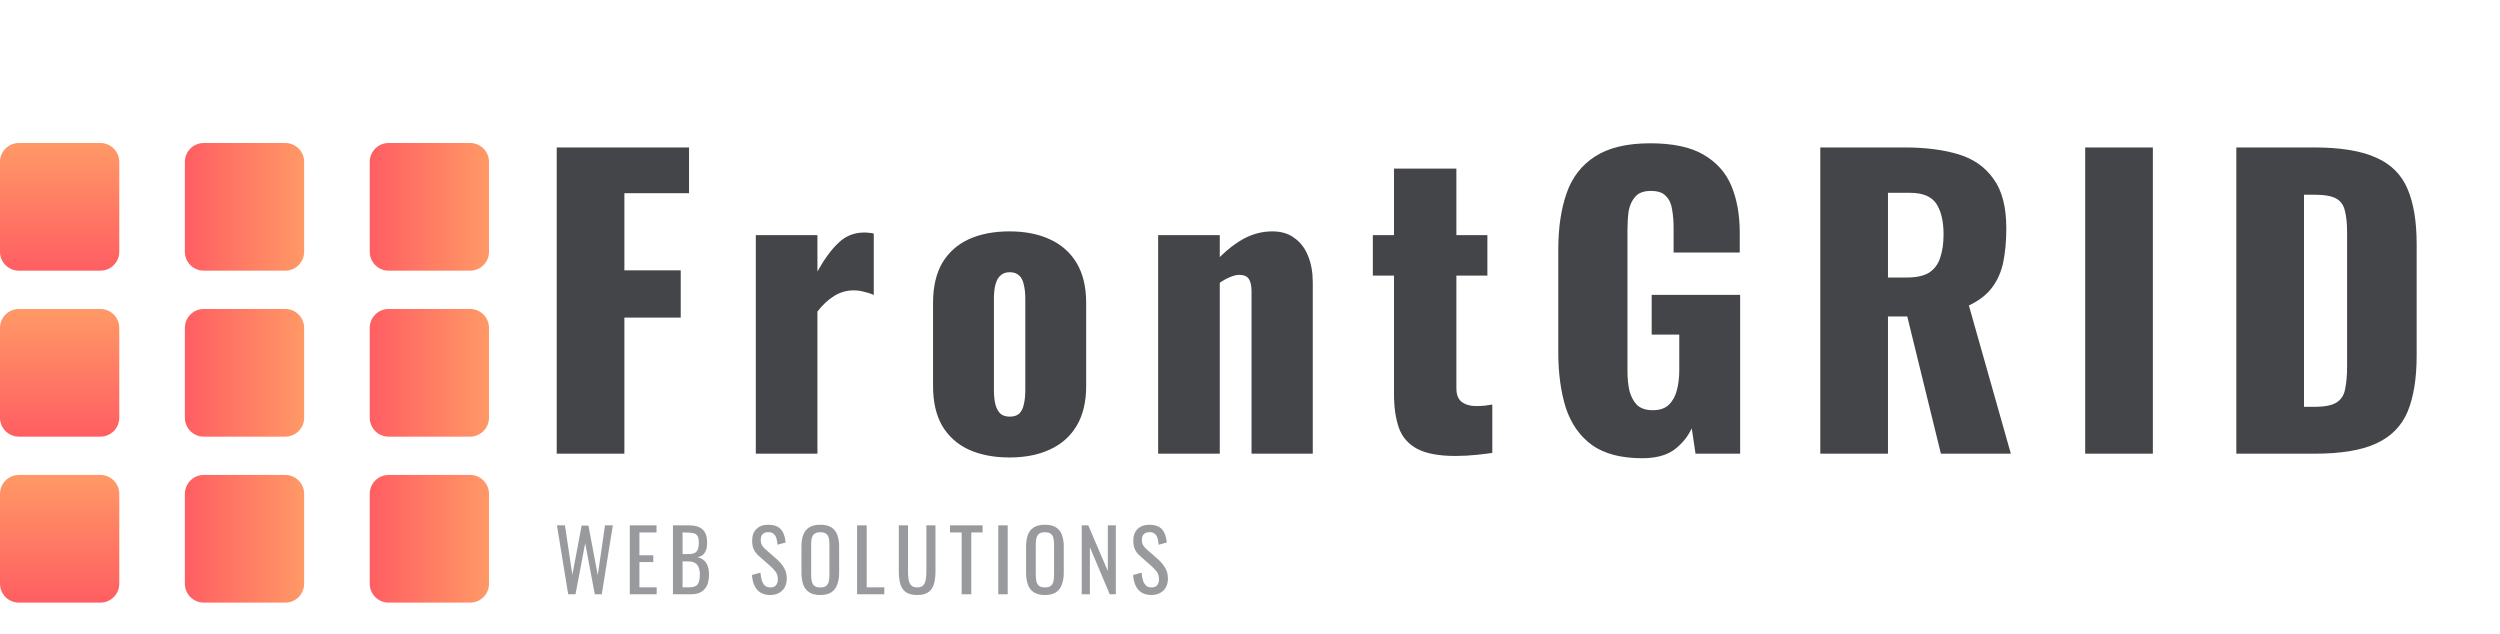
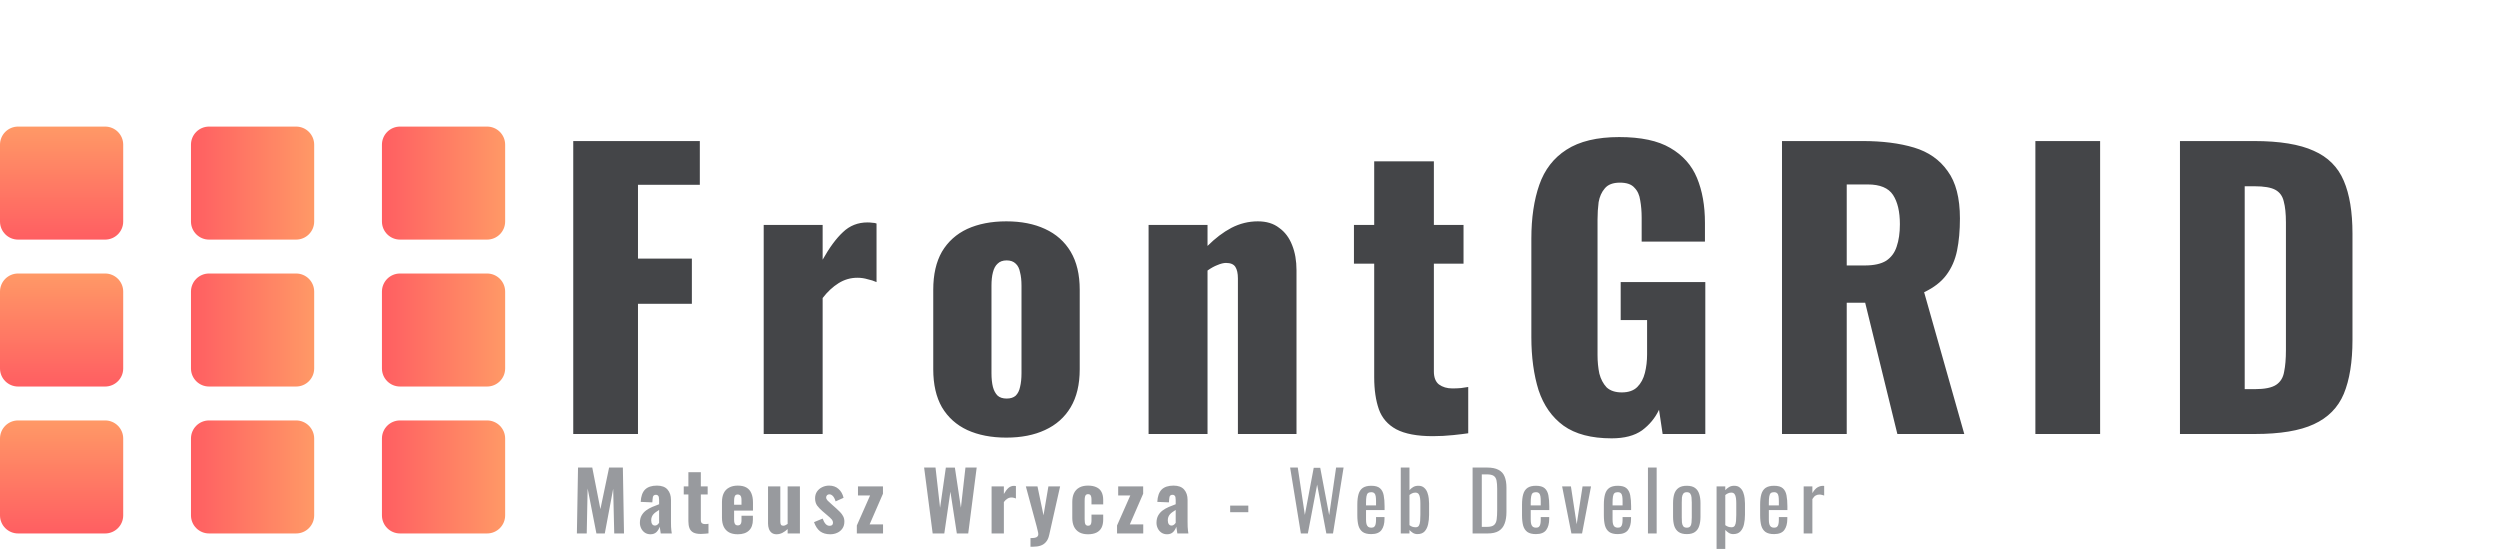
- <svg xmlns="http://www.w3.org/2000/svg" width="529" height="134" viewBox="0 0 529 134" fill="none">
-   <rect x="103.476" y="127.516" width="25.238" height="27.016" rx="4" transform="rotate(-180 103.476 127.516)" fill="url(#paint0_linear_64_2)" />
-   <rect x="25.238" y="100.5" width="27.016" height="25.238" rx="4" transform="rotate(90 25.2379 100.5)" fill="url(#paint1_linear_64_2)" />
-   <rect x="64.357" y="127.516" width="25.238" height="27.016" rx="4" transform="rotate(180 64.3568 127.516)" fill="url(#paint2_linear_64_2)" />
-   <rect x="103.476" y="57.274" width="25.238" height="27.016" rx="4" transform="rotate(-180 103.476 57.2742)" fill="url(#paint3_linear_64_2)" />
-   <rect x="25.238" y="30.258" width="27.016" height="25.238" rx="4" transform="rotate(90 25.2379 30.2581)" fill="url(#paint4_linear_64_2)" />
-   <rect x="64.357" y="57.274" width="25.238" height="27.016" rx="4" transform="rotate(180 64.3568 57.2742)" fill="url(#paint5_linear_64_2)" />
-   <rect x="103.476" y="92.395" width="25.238" height="27.016" rx="4" transform="rotate(-180 103.476 92.3952)" fill="url(#paint6_linear_64_2)" />
-   <rect x="25.238" y="65.379" width="27.016" height="25.238" rx="4" transform="rotate(90 25.2379 65.379)" fill="url(#paint7_linear_64_2)" />
-   <rect x="64.357" y="92.395" width="25.238" height="27.016" rx="4" transform="rotate(180 64.3568 92.3952)" fill="url(#paint8_linear_64_2)" />
-   <path d="M120.226 125.742L117.85 111.162H119.542L121.108 121.638L123.07 111.216H124.51L126.49 121.692L128.02 111.162H129.676L127.336 125.742H125.86L123.826 114.942L121.774 125.742H120.226ZM133.267 125.742V111.162H138.919V112.674H135.301V117.498H138.235V118.938H135.301V124.284H138.955V125.742H133.267ZM142.397 125.742V111.162H145.745C146.405 111.162 146.975 111.234 147.455 111.378C147.947 111.522 148.355 111.744 148.679 112.044C149.003 112.344 149.243 112.728 149.399 113.196C149.555 113.652 149.633 114.192 149.633 114.816C149.633 115.416 149.555 115.938 149.399 116.382C149.255 116.814 149.027 117.156 148.715 117.408C148.415 117.66 148.025 117.822 147.545 117.894C148.133 118.026 148.607 118.254 148.967 118.578C149.327 118.89 149.591 119.298 149.759 119.802C149.939 120.294 150.029 120.888 150.029 121.584C150.029 122.208 149.957 122.778 149.813 123.294C149.669 123.81 149.441 124.248 149.129 124.608C148.829 124.968 148.439 125.25 147.959 125.454C147.491 125.646 146.933 125.742 146.285 125.742H142.397ZM144.431 124.284H145.799C146.711 124.284 147.317 124.074 147.617 123.654C147.929 123.222 148.085 122.532 148.085 121.584C148.085 120.972 148.001 120.462 147.833 120.054C147.677 119.634 147.419 119.322 147.059 119.118C146.711 118.902 146.237 118.794 145.637 118.794H144.431V124.284ZM144.431 117.246H145.637C146.213 117.246 146.663 117.168 146.987 117.012C147.311 116.844 147.539 116.58 147.671 116.22C147.803 115.86 147.869 115.392 147.869 114.816C147.869 114.144 147.767 113.658 147.563 113.358C147.359 113.058 147.041 112.872 146.609 112.8C146.177 112.716 145.613 112.674 144.917 112.674H144.431V117.246ZM162.988 125.904C162.148 125.904 161.446 125.724 160.882 125.364C160.33 125.004 159.91 124.506 159.622 123.87C159.334 123.234 159.166 122.496 159.118 121.656L160.918 121.17C160.954 121.686 161.032 122.184 161.152 122.664C161.284 123.144 161.494 123.54 161.782 123.852C162.07 124.152 162.472 124.302 162.988 124.302C163.516 124.302 163.912 124.158 164.176 123.87C164.452 123.57 164.59 123.144 164.59 122.592C164.59 121.932 164.44 121.404 164.14 121.008C163.84 120.6 163.462 120.192 163.006 119.784L160.558 117.624C160.078 117.204 159.724 116.748 159.496 116.256C159.268 115.752 159.154 115.134 159.154 114.402C159.154 113.334 159.46 112.506 160.072 111.918C160.684 111.33 161.518 111.036 162.574 111.036C163.15 111.036 163.654 111.114 164.086 111.27C164.53 111.414 164.896 111.642 165.184 111.954C165.484 112.266 165.718 112.662 165.886 113.142C166.066 113.61 166.186 114.162 166.246 114.798L164.518 115.266C164.482 114.786 164.41 114.348 164.302 113.952C164.194 113.544 164.002 113.22 163.726 112.98C163.462 112.728 163.078 112.602 162.574 112.602C162.07 112.602 161.674 112.74 161.386 113.016C161.11 113.28 160.972 113.676 160.972 114.204C160.972 114.648 161.044 115.014 161.188 115.302C161.344 115.59 161.59 115.884 161.926 116.184L164.392 118.344C164.944 118.824 165.43 119.4 165.85 120.072C166.27 120.732 166.48 121.518 166.48 122.43C166.48 123.15 166.33 123.774 166.03 124.302C165.73 124.818 165.316 125.214 164.788 125.49C164.272 125.766 163.672 125.904 162.988 125.904ZM173.583 125.904C172.599 125.904 171.813 125.712 171.225 125.328C170.637 124.944 170.217 124.398 169.965 123.69C169.713 122.97 169.587 122.13 169.587 121.17V115.644C169.587 114.684 169.713 113.862 169.965 113.178C170.229 112.482 170.649 111.954 171.225 111.594C171.813 111.222 172.599 111.036 173.583 111.036C174.567 111.036 175.347 111.222 175.923 111.594C176.499 111.966 176.913 112.494 177.165 113.178C177.429 113.862 177.561 114.684 177.561 115.644V121.188C177.561 122.136 177.429 122.964 177.165 123.672C176.913 124.38 176.499 124.932 175.923 125.328C175.347 125.712 174.567 125.904 173.583 125.904ZM173.583 124.302C174.123 124.302 174.531 124.194 174.807 123.978C175.083 123.75 175.269 123.438 175.365 123.042C175.461 122.634 175.509 122.16 175.509 121.62V115.23C175.509 114.69 175.461 114.228 175.365 113.844C175.269 113.448 175.083 113.148 174.807 112.944C174.531 112.728 174.123 112.62 173.583 112.62C173.043 112.62 172.629 112.728 172.341 112.944C172.065 113.148 171.879 113.448 171.783 113.844C171.687 114.228 171.639 114.69 171.639 115.23V121.62C171.639 122.16 171.687 122.634 171.783 123.042C171.879 123.438 172.065 123.75 172.341 123.978C172.629 124.194 173.043 124.302 173.583 124.302ZM181.361 125.742V111.162H183.395V124.284H187.121V125.742H181.361ZM194.077 125.904C193.021 125.904 192.211 125.694 191.647 125.274C191.083 124.854 190.699 124.266 190.495 123.51C190.291 122.742 190.189 121.848 190.189 120.828V111.162H192.133V120.918C192.133 121.542 192.175 122.112 192.259 122.628C192.343 123.144 192.523 123.552 192.799 123.852C193.087 124.152 193.513 124.302 194.077 124.302C194.653 124.302 195.079 124.152 195.355 123.852C195.631 123.552 195.811 123.144 195.895 122.628C195.979 122.112 196.021 121.542 196.021 120.918V111.162H197.947V120.828C197.947 121.848 197.845 122.742 197.641 123.51C197.437 124.266 197.053 124.854 196.489 125.274C195.937 125.694 195.133 125.904 194.077 125.904ZM203.49 125.742V112.674H201.024V111.162H207.918V112.674H205.524V125.742H203.49ZM211.232 125.742V111.162H213.23V125.742H211.232ZM221.115 125.904C220.131 125.904 219.345 125.712 218.757 125.328C218.169 124.944 217.749 124.398 217.497 123.69C217.245 122.97 217.119 122.13 217.119 121.17V115.644C217.119 114.684 217.245 113.862 217.497 113.178C217.761 112.482 218.181 111.954 218.757 111.594C219.345 111.222 220.131 111.036 221.115 111.036C222.099 111.036 222.879 111.222 223.455 111.594C224.031 111.966 224.445 112.494 224.697 113.178C224.961 113.862 225.093 114.684 225.093 115.644V121.188C225.093 122.136 224.961 122.964 224.697 123.672C224.445 124.38 224.031 124.932 223.455 125.328C222.879 125.712 222.099 125.904 221.115 125.904ZM221.115 124.302C221.655 124.302 222.063 124.194 222.339 123.978C222.615 123.75 222.801 123.438 222.897 123.042C222.993 122.634 223.041 122.16 223.041 121.62V115.23C223.041 114.69 222.993 114.228 222.897 113.844C222.801 113.448 222.615 113.148 222.339 112.944C222.063 112.728 221.655 112.62 221.115 112.62C220.575 112.62 220.161 112.728 219.873 112.944C219.597 113.148 219.411 113.448 219.315 113.844C219.219 114.228 219.171 114.69 219.171 115.23V121.62C219.171 122.16 219.219 122.634 219.315 123.042C219.411 123.438 219.597 123.75 219.873 123.978C220.161 124.194 220.575 124.302 221.115 124.302ZM228.892 125.742V111.162H230.278L234.418 120.846V111.162H236.11V125.742H234.814L230.62 115.788V125.742H228.892ZM243.64 125.904C242.8 125.904 242.098 125.724 241.534 125.364C240.982 125.004 240.562 124.506 240.274 123.87C239.986 123.234 239.818 122.496 239.77 121.656L241.57 121.17C241.606 121.686 241.684 122.184 241.804 122.664C241.936 123.144 242.146 123.54 242.434 123.852C242.722 124.152 243.124 124.302 243.64 124.302C244.168 124.302 244.564 124.158 244.828 123.87C245.104 123.57 245.242 123.144 245.242 122.592C245.242 121.932 245.092 121.404 244.792 121.008C244.492 120.6 244.114 120.192 243.658 119.784L241.21 117.624C240.73 117.204 240.376 116.748 240.148 116.256C239.92 115.752 239.806 115.134 239.806 114.402C239.806 113.334 240.112 112.506 240.724 111.918C241.336 111.33 242.17 111.036 243.226 111.036C243.802 111.036 244.306 111.114 244.738 111.27C245.182 111.414 245.548 111.642 245.836 111.954C246.136 112.266 246.37 112.662 246.538 113.142C246.718 113.61 246.838 114.162 246.898 114.798L245.17 115.266C245.134 114.786 245.062 114.348 244.954 113.952C244.846 113.544 244.654 113.22 244.378 112.98C244.114 112.728 243.73 112.602 243.226 112.602C242.722 112.602 242.326 112.74 242.038 113.016C241.762 113.28 241.624 113.676 241.624 114.204C241.624 114.648 241.696 115.014 241.84 115.302C241.996 115.59 242.242 115.884 242.578 116.184L245.044 118.344C245.596 118.824 246.082 119.4 246.502 120.072C246.922 120.732 247.132 121.518 247.132 122.43C247.132 123.15 246.982 123.774 246.682 124.302C246.382 124.818 245.968 125.214 245.44 125.49C244.924 125.766 244.324 125.904 243.64 125.904Z" fill="#989A9E" />
-   <path d="M117.8 96V31.2H145.8V40.88H132.12V57.2H144.04V67.2H132.12V96H117.8ZM159.928 96V49.76H172.968V57.44C174.461 54.773 175.954 52.747 177.448 51.36C178.941 49.92 180.754 49.2 182.888 49.2C183.314 49.2 183.688 49.227 184.008 49.28C184.328 49.28 184.621 49.333 184.888 49.44V62.4C184.301 62.133 183.634 61.92 182.888 61.76C182.194 61.547 181.448 61.44 180.648 61.44C179.154 61.44 177.768 61.84 176.488 62.64C175.208 63.44 174.034 64.533 172.968 65.92V96H159.928ZM213.593 96.8C210.286 96.8 207.406 96.24 204.953 95.12C202.553 94 200.686 92.32 199.353 90.08C198.073 87.84 197.433 85.04 197.433 81.68V64.08C197.433 60.72 198.073 57.92 199.353 55.68C200.686 53.44 202.553 51.76 204.953 50.64C207.406 49.52 210.286 48.96 213.593 48.96C216.899 48.96 219.753 49.52 222.153 50.64C224.606 51.76 226.499 53.44 227.833 55.68C229.166 57.92 229.833 60.72 229.833 64.08V81.68C229.833 85.04 229.166 87.84 227.833 90.08C226.499 92.32 224.606 94 222.153 95.12C219.753 96.24 216.899 96.8 213.593 96.8ZM213.673 88.16C214.526 88.16 215.193 87.947 215.673 87.52C216.153 87.04 216.473 86.4 216.633 85.6C216.846 84.747 216.953 83.733 216.953 82.56V63.2C216.953 62.027 216.846 61.04 216.633 60.24C216.473 59.387 216.153 58.747 215.673 58.32C215.193 57.84 214.526 57.6 213.673 57.6C212.819 57.6 212.153 57.84 211.673 58.32C211.193 58.747 210.846 59.387 210.633 60.24C210.419 61.04 210.313 62.027 210.313 63.2V82.56C210.313 83.733 210.419 84.747 210.633 85.6C210.846 86.4 211.193 87.04 211.673 87.52C212.153 87.947 212.819 88.16 213.673 88.16ZM245.064 96V49.76H258.104V54.4C259.811 52.693 261.571 51.36 263.384 50.4C265.251 49.44 267.198 48.96 269.224 48.96C271.144 48.96 272.718 49.44 273.944 50.4C275.224 51.307 276.184 52.587 276.824 54.24C277.464 55.84 277.784 57.68 277.784 59.76V96H264.824V61.6C264.824 60.48 264.638 59.627 264.264 59.04C263.891 58.453 263.198 58.16 262.184 58.16C261.651 58.16 261.011 58.32 260.264 58.64C259.571 58.907 258.851 59.307 258.104 59.84V96H245.064ZM307.931 96.48C304.465 96.48 301.771 95.973 299.851 94.96C297.985 93.947 296.705 92.48 296.011 90.56C295.318 88.587 294.971 86.213 294.971 83.44V58.32H290.491V49.76H294.971V35.68H308.171V49.76H314.731V58.32H308.171V82.16C308.171 83.493 308.545 84.453 309.291 85.04C310.091 85.627 311.078 85.92 312.251 85.92C312.945 85.92 313.585 85.893 314.171 85.84C314.758 85.733 315.291 85.653 315.771 85.6V95.84C315.078 95.947 313.985 96.08 312.491 96.24C310.998 96.4 309.478 96.48 307.931 96.48ZM347.493 96.96C343.013 96.96 339.466 96.027 336.853 94.16C334.293 92.293 332.453 89.68 331.333 86.32C330.266 82.907 329.733 78.987 329.733 74.56V52.8C329.733 48.213 330.319 44.24 331.493 40.88C332.666 37.52 334.666 34.933 337.493 33.12C340.373 31.253 344.266 30.32 349.173 30.32C353.973 30.32 357.733 31.12 360.453 32.72C363.226 34.32 365.199 36.533 366.373 39.36C367.546 42.187 368.133 45.493 368.133 49.28V53.44H354.133V48.16C354.133 46.773 354.026 45.493 353.813 44.32C353.653 43.147 353.226 42.213 352.533 41.52C351.893 40.773 350.826 40.4 349.332 40.4C347.786 40.4 346.666 40.827 345.973 41.68C345.279 42.48 344.826 43.493 344.613 44.72C344.453 45.947 344.373 47.227 344.373 48.56V78.56C344.373 80 344.506 81.36 344.773 82.64C345.093 83.867 345.626 84.88 346.372 85.68C347.173 86.427 348.293 86.8 349.733 86.8C351.226 86.8 352.373 86.4 353.173 85.6C353.973 84.8 354.533 83.76 354.853 82.48C355.173 81.2 355.333 79.84 355.333 78.4V70.8H349.493V62.4H368.213V96H358.773L357.973 90.64C357.119 92.453 355.866 93.973 354.213 95.2C352.559 96.373 350.319 96.96 347.493 96.96ZM385.175 96V31.2H403.015C407.388 31.2 411.175 31.68 414.375 32.64C417.575 33.6 420.055 35.333 421.815 37.84C423.628 40.293 424.535 43.787 424.535 48.32C424.535 50.987 424.322 53.36 423.895 55.44C423.468 57.52 422.668 59.333 421.495 60.88C420.375 62.373 418.748 63.627 416.615 64.64L425.495 96H410.695L403.575 66.96H399.495V96H385.175ZM399.495 58.72H403.495C405.522 58.72 407.095 58.373 408.215 57.68C409.335 56.933 410.108 55.893 410.535 54.56C411.015 53.173 411.255 51.52 411.255 49.6C411.255 46.827 410.748 44.667 409.735 43.12C408.722 41.573 406.855 40.8 404.135 40.8H399.495V58.72ZM441.224 96V31.2H455.544V96H441.224ZM473.206 96V31.2H489.606C495.26 31.2 499.66 31.92 502.806 33.36C505.953 34.747 508.166 36.96 509.446 40C510.726 42.987 511.366 46.88 511.366 51.68V75.2C511.366 80.053 510.726 84.027 509.446 87.12C508.166 90.16 505.953 92.4 502.806 93.84C499.713 95.28 495.366 96 489.766 96H473.206ZM487.526 86.08H489.766C491.953 86.08 493.526 85.76 494.486 85.12C495.446 84.48 496.033 83.52 496.246 82.24C496.513 80.96 496.646 79.36 496.646 77.44V49.2C496.646 47.28 496.486 45.733 496.166 44.56C495.9 43.387 495.286 42.533 494.326 42C493.366 41.467 491.82 41.2 489.686 41.2H487.526V86.08Z" fill="#444548" />
+ <svg xmlns="http://www.w3.org/2000/svg" width="553" height="123" viewBox="0 0 553 123" fill="none">
+   <rect x="111.74" y="118" width="27.254" height="25" rx="4" transform="rotate(-180 111.74 118)" fill="url(#paint0_linear_111_52)" />
+   <rect x="27.254" y="93" width="25" height="27.254" rx="4" transform="rotate(90 27.2537 93)" fill="url(#paint1_linear_111_52)" />
+   <rect x="69.497" y="118" width="27.254" height="25" rx="4" transform="rotate(180 69.497 118)" fill="url(#paint2_linear_111_52)" />
+   <rect x="111.74" y="53" width="27.254" height="25" rx="4" transform="rotate(-180 111.74 53)" fill="url(#paint3_linear_111_52)" />
+   <rect x="27.254" y="28" width="25" height="27.254" rx="4" transform="rotate(90 27.2537 28)" fill="url(#paint4_linear_111_52)" />
+   <rect x="69.497" y="53" width="27.254" height="25" rx="4" transform="rotate(180 69.497 53)" fill="url(#paint5_linear_111_52)" />
+   <rect x="111.74" y="85.5" width="27.254" height="25" rx="4" transform="rotate(-180 111.74 85.5)" fill="url(#paint6_linear_111_52)" />
+   <rect x="27.254" y="60.5" width="25" height="27.254" rx="4" transform="rotate(90 27.2537 60.5)" fill="url(#paint7_linear_111_52)" />
+   <rect x="69.497" y="85.5" width="27.254" height="25" rx="4" transform="rotate(180 69.497 85.5)" fill="url(#paint8_linear_111_52)" />
+   <path d="M127.607 118L127.859 103.42H131.009L132.809 112.618L134.735 103.42H137.777L138.029 118H135.869L135.635 108.118L133.781 118H131.927L129.983 108.046L129.785 118H127.607ZM143.884 118.18C143.392 118.18 142.966 118.054 142.606 117.802C142.258 117.55 141.994 117.232 141.814 116.848C141.634 116.464 141.544 116.068 141.544 115.66C141.544 115.012 141.67 114.466 141.922 114.022C142.174 113.578 142.504 113.206 142.912 112.906C143.32 112.606 143.776 112.348 144.28 112.132C144.784 111.916 145.288 111.718 145.792 111.538V110.566C145.792 110.338 145.774 110.14 145.738 109.972C145.702 109.804 145.63 109.678 145.522 109.594C145.426 109.498 145.282 109.45 145.09 109.45C144.898 109.45 144.748 109.492 144.64 109.576C144.544 109.648 144.472 109.762 144.424 109.918C144.388 110.062 144.364 110.224 144.352 110.404L144.298 111.124L141.724 111.016C141.784 109.792 142.102 108.886 142.678 108.298C143.266 107.71 144.148 107.416 145.324 107.416C146.38 107.416 147.16 107.71 147.664 108.298C148.168 108.874 148.42 109.636 148.42 110.584V115.426C148.42 115.834 148.426 116.2 148.438 116.524C148.462 116.836 148.486 117.118 148.51 117.37C148.546 117.61 148.576 117.82 148.6 118H146.152C146.116 117.736 146.074 117.448 146.026 117.136C145.978 116.824 145.942 116.614 145.918 116.506C145.798 116.938 145.57 117.328 145.234 117.676C144.898 118.012 144.448 118.18 143.884 118.18ZM144.874 116.254C145.006 116.254 145.132 116.224 145.252 116.164C145.372 116.104 145.474 116.026 145.558 115.93C145.654 115.834 145.732 115.744 145.792 115.66V112.798C145.54 112.954 145.306 113.11 145.09 113.266C144.874 113.41 144.688 113.572 144.532 113.752C144.376 113.932 144.256 114.13 144.172 114.346C144.088 114.562 144.046 114.808 144.046 115.084C144.046 115.444 144.118 115.732 144.262 115.948C144.406 116.152 144.61 116.254 144.874 116.254ZM155.043 118.108C154.323 118.108 153.759 118 153.351 117.784C152.943 117.556 152.661 117.232 152.505 116.812C152.349 116.392 152.271 115.882 152.271 115.282V109.378H151.245V107.596H152.271V104.446H155.025V107.596H156.537V109.378H155.025V115.03C155.025 115.354 155.103 115.588 155.259 115.732C155.427 115.864 155.655 115.93 155.943 115.93C156.087 115.93 156.225 115.924 156.357 115.912C156.489 115.888 156.609 115.87 156.717 115.858V117.982C156.549 118.006 156.309 118.03 155.997 118.054C155.685 118.09 155.367 118.108 155.043 118.108ZM163.192 118.18C162.424 118.18 161.782 118.042 161.266 117.766C160.75 117.478 160.36 117.064 160.096 116.524C159.832 115.972 159.7 115.312 159.7 114.544V111.052C159.7 110.26 159.832 109.6 160.096 109.072C160.36 108.532 160.756 108.124 161.284 107.848C161.812 107.56 162.448 107.416 163.192 107.416C163.984 107.416 164.626 107.56 165.118 107.848C165.61 108.136 165.97 108.556 166.198 109.108C166.438 109.66 166.558 110.332 166.558 111.124V112.942H162.382V114.958C162.382 115.258 162.412 115.504 162.472 115.696C162.544 115.888 162.64 116.026 162.76 116.11C162.88 116.182 163.03 116.218 163.21 116.218C163.378 116.218 163.522 116.182 163.642 116.11C163.774 116.026 163.87 115.9 163.93 115.732C163.99 115.564 164.02 115.342 164.02 115.066V114.076H166.54V114.94C166.54 115.996 166.252 116.8 165.676 117.352C165.1 117.904 164.272 118.18 163.192 118.18ZM162.382 111.646H164.02V110.62C164.02 110.32 163.99 110.08 163.93 109.9C163.87 109.708 163.774 109.576 163.642 109.504C163.522 109.42 163.366 109.378 163.174 109.378C162.994 109.378 162.844 109.42 162.724 109.504C162.616 109.588 162.532 109.738 162.472 109.954C162.412 110.158 162.382 110.452 162.382 110.836V111.646ZM171.76 118.18C171.34 118.18 170.986 118.072 170.698 117.856C170.422 117.64 170.218 117.352 170.086 116.992C169.954 116.632 169.888 116.236 169.888 115.804V107.596H172.606V115.408C172.606 115.696 172.654 115.918 172.75 116.074C172.846 116.218 173.02 116.29 173.272 116.29C173.416 116.29 173.566 116.254 173.722 116.182C173.89 116.098 174.058 116.002 174.226 115.894V107.596H176.944V118H174.226V117.028C173.866 117.376 173.476 117.658 173.056 117.874C172.648 118.078 172.216 118.18 171.76 118.18ZM183.644 118.18C182.744 118.18 182 117.964 181.412 117.532C180.836 117.088 180.386 116.41 180.062 115.498L181.97 114.706C182.15 115.21 182.366 115.606 182.618 115.894C182.87 116.17 183.164 116.308 183.5 116.308C183.752 116.308 183.938 116.254 184.058 116.146C184.19 116.026 184.256 115.864 184.256 115.66C184.256 115.372 184.16 115.114 183.968 114.886C183.776 114.658 183.434 114.34 182.942 113.932L181.97 113.104C181.466 112.672 181.058 112.246 180.746 111.826C180.446 111.394 180.296 110.86 180.296 110.224C180.296 109.66 180.434 109.168 180.71 108.748C180.998 108.328 181.376 108.004 181.844 107.776C182.324 107.536 182.84 107.416 183.392 107.416C184.244 107.416 184.94 107.662 185.48 108.154C186.032 108.634 186.404 109.288 186.596 110.116L184.832 110.908C184.76 110.644 184.664 110.398 184.544 110.17C184.424 109.93 184.268 109.732 184.076 109.576C183.896 109.42 183.692 109.342 183.464 109.342C183.248 109.342 183.074 109.408 182.942 109.54C182.81 109.672 182.744 109.84 182.744 110.044C182.744 110.26 182.852 110.488 183.068 110.728C183.296 110.968 183.608 111.256 184.004 111.592L184.976 112.456C185.264 112.708 185.546 112.978 185.822 113.266C186.098 113.542 186.326 113.854 186.506 114.202C186.686 114.538 186.776 114.928 186.776 115.372C186.776 115.972 186.632 116.482 186.344 116.902C186.056 117.322 185.672 117.64 185.192 117.856C184.724 118.072 184.208 118.18 183.644 118.18ZM189.532 118V116.236L192.466 109.594H189.784V107.596H195.31V109.216L192.358 116.002H195.328V118H189.532ZM206.305 118L204.415 103.42H206.935L207.943 112.33L209.221 103.438H211.219L212.551 112.312L213.559 103.42H216.043L214.171 118H211.651L210.229 108.766L208.879 118H206.305ZM219.338 118V107.596H222.056V109.27C222.404 108.658 222.746 108.208 223.082 107.92C223.43 107.62 223.838 107.47 224.306 107.47C224.39 107.47 224.462 107.476 224.522 107.488C224.594 107.488 224.66 107.5 224.72 107.524V110.26C224.588 110.2 224.438 110.152 224.27 110.116C224.102 110.068 223.928 110.044 223.748 110.044C223.412 110.044 223.106 110.134 222.83 110.314C222.554 110.482 222.296 110.728 222.056 111.052V118H219.338ZM227.944 120.934V119.026C228.34 119.026 228.664 119.002 228.916 118.954C229.168 118.906 229.354 118.816 229.474 118.684C229.606 118.564 229.672 118.39 229.672 118.162C229.672 117.982 229.63 117.736 229.546 117.424C229.474 117.112 229.39 116.764 229.294 116.38L226.918 107.596H229.492L230.824 113.986L231.904 107.596H234.496L232.084 118.324C231.94 118.996 231.7 119.518 231.364 119.89C231.04 120.274 230.638 120.544 230.158 120.7C229.69 120.856 229.144 120.934 228.52 120.934H227.944ZM240.662 118.18C239.894 118.18 239.252 118.036 238.736 117.748C238.22 117.448 237.83 117.028 237.566 116.488C237.314 115.948 237.188 115.306 237.188 114.562V111.052C237.188 110.272 237.314 109.618 237.566 109.09C237.83 108.55 238.22 108.136 238.736 107.848C239.252 107.56 239.894 107.416 240.662 107.416C241.406 107.416 242.03 107.536 242.534 107.776C243.038 108.004 243.41 108.352 243.65 108.82C243.902 109.288 244.028 109.876 244.028 110.584V111.574H241.436V110.512C241.436 110.2 241.406 109.96 241.346 109.792C241.298 109.612 241.214 109.486 241.094 109.414C240.986 109.342 240.842 109.306 240.662 109.306C240.482 109.306 240.338 109.354 240.23 109.45C240.122 109.534 240.044 109.684 239.996 109.9C239.948 110.104 239.924 110.392 239.924 110.764V114.85C239.924 115.414 239.984 115.798 240.104 116.002C240.236 116.194 240.428 116.29 240.68 116.29C240.872 116.29 241.022 116.248 241.13 116.164C241.238 116.08 241.316 115.948 241.364 115.768C241.412 115.588 241.436 115.36 241.436 115.084V113.824H244.028V114.958C244.028 115.654 243.902 116.248 243.65 116.74C243.398 117.22 243.02 117.58 242.516 117.82C242.012 118.06 241.394 118.18 240.662 118.18ZM247.089 118V116.236L250.023 109.594H247.341V107.596H252.867V109.216L249.915 116.002H252.885V118H247.089ZM258.156 118.18C257.664 118.18 257.238 118.054 256.878 117.802C256.53 117.55 256.266 117.232 256.086 116.848C255.906 116.464 255.816 116.068 255.816 115.66C255.816 115.012 255.942 114.466 256.194 114.022C256.446 113.578 256.776 113.206 257.184 112.906C257.592 112.606 258.048 112.348 258.552 112.132C259.056 111.916 259.56 111.718 260.064 111.538V110.566C260.064 110.338 260.046 110.14 260.01 109.972C259.974 109.804 259.902 109.678 259.794 109.594C259.698 109.498 259.554 109.45 259.362 109.45C259.17 109.45 259.02 109.492 258.912 109.576C258.816 109.648 258.744 109.762 258.696 109.918C258.66 110.062 258.636 110.224 258.624 110.404L258.57 111.124L255.996 111.016C256.056 109.792 256.374 108.886 256.95 108.298C257.538 107.71 258.42 107.416 259.596 107.416C260.652 107.416 261.432 107.71 261.936 108.298C262.44 108.874 262.692 109.636 262.692 110.584V115.426C262.692 115.834 262.698 116.2 262.71 116.524C262.734 116.836 262.758 117.118 262.782 117.37C262.818 117.61 262.848 117.82 262.872 118H260.424C260.388 117.736 260.346 117.448 260.298 117.136C260.25 116.824 260.214 116.614 260.19 116.506C260.07 116.938 259.842 117.328 259.506 117.676C259.17 118.012 258.72 118.18 258.156 118.18ZM259.146 116.254C259.278 116.254 259.404 116.224 259.524 116.164C259.644 116.104 259.746 116.026 259.83 115.93C259.926 115.834 260.004 115.744 260.064 115.66V112.798C259.812 112.954 259.578 113.11 259.362 113.266C259.146 113.41 258.96 113.572 258.804 113.752C258.648 113.932 258.528 114.13 258.444 114.346C258.36 114.562 258.318 114.808 258.318 115.084C258.318 115.444 258.39 115.732 258.534 115.948C258.678 116.152 258.882 116.254 259.146 116.254ZM272.113 113.302V111.844H276.127V113.302H272.113ZM287.751 118L285.375 103.42H287.067L288.633 113.896L290.595 103.474H292.035L294.015 113.95L295.545 103.42H297.201L294.861 118H293.385L291.351 107.2L289.299 118H287.751ZM303.317 118.144C302.501 118.144 301.871 117.988 301.427 117.676C300.983 117.352 300.671 116.884 300.491 116.272C300.323 115.648 300.239 114.886 300.239 113.986V111.61C300.239 110.686 300.329 109.918 300.509 109.306C300.689 108.694 301.001 108.232 301.445 107.92C301.901 107.608 302.525 107.452 303.317 107.452C304.193 107.452 304.835 107.632 305.243 107.992C305.663 108.352 305.939 108.874 306.071 109.558C306.203 110.23 306.269 111.04 306.269 111.988V112.834H302.165V114.922C302.165 115.342 302.201 115.684 302.273 115.948C302.357 116.212 302.483 116.41 302.651 116.542C302.831 116.662 303.059 116.722 303.335 116.722C303.623 116.722 303.839 116.656 303.983 116.524C304.139 116.38 304.241 116.182 304.289 115.93C304.349 115.666 304.379 115.36 304.379 115.012V114.382H306.251V114.778C306.251 115.822 306.029 116.644 305.585 117.244C305.141 117.844 304.385 118.144 303.317 118.144ZM302.165 111.79H304.379V110.854C304.379 110.422 304.355 110.062 304.307 109.774C304.259 109.474 304.157 109.252 304.001 109.108C303.857 108.952 303.623 108.874 303.299 108.874C302.987 108.874 302.747 108.946 302.579 109.09C302.423 109.234 302.315 109.48 302.255 109.828C302.195 110.164 302.165 110.632 302.165 111.232V111.79ZM313.539 118.144C313.167 118.144 312.831 118.054 312.531 117.874C312.243 117.682 311.991 117.472 311.775 117.244V118H309.849V103.42H311.775V108.424C312.003 108.16 312.273 107.932 312.585 107.74C312.909 107.548 313.293 107.452 313.737 107.452C314.277 107.452 314.703 107.596 315.015 107.884C315.339 108.16 315.579 108.514 315.735 108.946C315.891 109.366 315.993 109.798 316.041 110.242C316.089 110.674 316.113 111.046 316.113 111.358V113.878C316.113 114.61 316.041 115.306 315.897 115.966C315.753 116.614 315.495 117.142 315.123 117.55C314.751 117.946 314.223 118.144 313.539 118.144ZM313.143 116.632C313.479 116.632 313.719 116.512 313.863 116.272C314.007 116.02 314.097 115.684 314.133 115.264C314.169 114.844 314.187 114.382 314.187 113.878V111.358C314.187 110.926 314.163 110.53 314.115 110.17C314.067 109.798 313.965 109.504 313.809 109.288C313.653 109.072 313.407 108.964 313.071 108.964C312.819 108.964 312.579 109.018 312.351 109.126C312.135 109.234 311.943 109.354 311.775 109.486V116.164C311.943 116.296 312.141 116.41 312.369 116.506C312.609 116.59 312.867 116.632 313.143 116.632ZM325.739 118V103.42H328.907C329.987 103.42 330.839 103.588 331.463 103.924C332.099 104.248 332.549 104.74 332.813 105.4C333.089 106.06 333.227 106.882 333.227 107.866V113.23C333.227 114.262 333.089 115.132 332.813 115.84C332.549 116.548 332.111 117.088 331.499 117.46C330.899 117.82 330.089 118 329.069 118H325.739ZM327.773 116.542H328.925C329.669 116.542 330.197 116.398 330.509 116.11C330.821 115.822 331.007 115.402 331.067 114.85C331.139 114.298 331.175 113.632 331.175 112.852V108.118C331.175 107.362 331.127 106.75 331.031 106.282C330.935 105.814 330.725 105.472 330.401 105.256C330.077 105.04 329.567 104.932 328.871 104.932H327.773V116.542ZM339.749 118.144C338.933 118.144 338.303 117.988 337.859 117.676C337.415 117.352 337.103 116.884 336.923 116.272C336.755 115.648 336.671 114.886 336.671 113.986V111.61C336.671 110.686 336.761 109.918 336.941 109.306C337.121 108.694 337.433 108.232 337.877 107.92C338.333 107.608 338.957 107.452 339.749 107.452C340.625 107.452 341.267 107.632 341.675 107.992C342.095 108.352 342.371 108.874 342.503 109.558C342.635 110.23 342.701 111.04 342.701 111.988V112.834H338.597V114.922C338.597 115.342 338.633 115.684 338.705 115.948C338.789 116.212 338.915 116.41 339.083 116.542C339.263 116.662 339.491 116.722 339.767 116.722C340.055 116.722 340.271 116.656 340.415 116.524C340.571 116.38 340.673 116.182 340.721 115.93C340.781 115.666 340.811 115.36 340.811 115.012V114.382H342.683V114.778C342.683 115.822 342.461 116.644 342.017 117.244C341.573 117.844 340.817 118.144 339.749 118.144ZM338.597 111.79H340.811V110.854C340.811 110.422 340.787 110.062 340.739 109.774C340.691 109.474 340.589 109.252 340.433 109.108C340.289 108.952 340.055 108.874 339.731 108.874C339.419 108.874 339.179 108.946 339.011 109.09C338.855 109.234 338.747 109.48 338.687 109.828C338.627 110.164 338.597 110.632 338.597 111.232V111.79ZM347.595 118L345.543 107.596H347.487L348.765 115.966L350.061 107.596H351.933L349.953 118H347.595ZM357.851 118.144C357.035 118.144 356.405 117.988 355.961 117.676C355.517 117.352 355.205 116.884 355.025 116.272C354.857 115.648 354.773 114.886 354.773 113.986V111.61C354.773 110.686 354.863 109.918 355.043 109.306C355.223 108.694 355.535 108.232 355.979 107.92C356.435 107.608 357.059 107.452 357.851 107.452C358.727 107.452 359.369 107.632 359.777 107.992C360.197 108.352 360.473 108.874 360.605 109.558C360.737 110.23 360.803 111.04 360.803 111.988V112.834H356.699V114.922C356.699 115.342 356.735 115.684 356.807 115.948C356.891 116.212 357.017 116.41 357.185 116.542C357.365 116.662 357.593 116.722 357.869 116.722C358.157 116.722 358.373 116.656 358.517 116.524C358.673 116.38 358.775 116.182 358.823 115.93C358.883 115.666 358.913 115.36 358.913 115.012V114.382H360.785V114.778C360.785 115.822 360.563 116.644 360.119 117.244C359.675 117.844 358.919 118.144 357.851 118.144ZM356.699 111.79H358.913V110.854C358.913 110.422 358.889 110.062 358.841 109.774C358.793 109.474 358.691 109.252 358.535 109.108C358.391 108.952 358.157 108.874 357.833 108.874C357.521 108.874 357.281 108.946 357.113 109.09C356.957 109.234 356.849 109.48 356.789 109.828C356.729 110.164 356.699 110.632 356.699 111.232V111.79ZM364.527 118V103.42H366.453V118H364.527ZM373.123 118.144C372.355 118.144 371.749 117.988 371.305 117.676C370.861 117.364 370.543 116.92 370.351 116.344C370.171 115.768 370.081 115.09 370.081 114.31V111.286C370.081 110.506 370.171 109.828 370.351 109.252C370.543 108.676 370.861 108.232 371.305 107.92C371.749 107.608 372.355 107.452 373.123 107.452C373.891 107.452 374.491 107.608 374.923 107.92C375.367 108.232 375.679 108.676 375.859 109.252C376.051 109.828 376.147 110.506 376.147 111.286V114.31C376.147 115.09 376.051 115.768 375.859 116.344C375.679 116.92 375.367 117.364 374.923 117.676C374.491 117.988 373.891 118.144 373.123 118.144ZM373.123 116.722C373.495 116.722 373.753 116.614 373.897 116.398C374.053 116.182 374.143 115.9 374.167 115.552C374.203 115.192 374.221 114.82 374.221 114.436V111.178C374.221 110.782 374.203 110.41 374.167 110.062C374.143 109.714 374.053 109.432 373.897 109.216C373.753 108.988 373.495 108.874 373.123 108.874C372.751 108.874 372.487 108.988 372.331 109.216C372.175 109.432 372.079 109.714 372.043 110.062C372.019 110.41 372.007 110.782 372.007 111.178V114.436C372.007 114.82 372.019 115.192 372.043 115.552C372.079 115.9 372.175 116.182 372.331 116.398C372.487 116.614 372.751 116.722 373.123 116.722ZM379.707 121.42V107.596H381.633V108.424C381.861 108.16 382.137 107.932 382.461 107.74C382.785 107.548 383.169 107.452 383.613 107.452C384.153 107.452 384.579 107.596 384.891 107.884C385.215 108.16 385.455 108.514 385.611 108.946C385.767 109.366 385.869 109.798 385.917 110.242C385.965 110.674 385.989 111.046 385.989 111.358V113.878C385.989 114.61 385.917 115.306 385.773 115.966C385.629 116.614 385.365 117.142 384.981 117.55C384.609 117.946 384.081 118.144 383.397 118.144C383.025 118.144 382.695 118.054 382.407 117.874C382.119 117.682 381.861 117.466 381.633 117.226V121.42H379.707ZM383.019 116.632C383.355 116.632 383.595 116.512 383.739 116.272C383.883 116.02 383.973 115.684 384.009 115.264C384.045 114.844 384.063 114.382 384.063 113.878V111.358C384.063 110.926 384.039 110.53 383.991 110.17C383.943 109.798 383.841 109.504 383.685 109.288C383.529 109.072 383.283 108.964 382.947 108.964C382.695 108.964 382.455 109.018 382.227 109.126C381.999 109.234 381.801 109.36 381.633 109.504V116.164C381.813 116.296 382.017 116.41 382.245 116.506C382.473 116.59 382.731 116.632 383.019 116.632ZM392.42 118.144C391.604 118.144 390.974 117.988 390.53 117.676C390.086 117.352 389.774 116.884 389.594 116.272C389.426 115.648 389.342 114.886 389.342 113.986V111.61C389.342 110.686 389.432 109.918 389.612 109.306C389.792 108.694 390.104 108.232 390.548 107.92C391.004 107.608 391.628 107.452 392.42 107.452C393.296 107.452 393.938 107.632 394.346 107.992C394.766 108.352 395.042 108.874 395.174 109.558C395.306 110.23 395.372 111.04 395.372 111.988V112.834H391.268V114.922C391.268 115.342 391.304 115.684 391.376 115.948C391.46 116.212 391.586 116.41 391.754 116.542C391.934 116.662 392.162 116.722 392.438 116.722C392.726 116.722 392.942 116.656 393.086 116.524C393.242 116.38 393.344 116.182 393.392 115.93C393.452 115.666 393.482 115.36 393.482 115.012V114.382H395.354V114.778C395.354 115.822 395.132 116.644 394.688 117.244C394.244 117.844 393.488 118.144 392.42 118.144ZM391.268 111.79H393.482V110.854C393.482 110.422 393.458 110.062 393.41 109.774C393.362 109.474 393.26 109.252 393.104 109.108C392.96 108.952 392.726 108.874 392.402 108.874C392.09 108.874 391.85 108.946 391.682 109.09C391.526 109.234 391.418 109.48 391.358 109.828C391.298 110.164 391.268 110.632 391.268 111.232V111.79ZM398.971 118V107.596H400.897V109.072C401.281 108.436 401.665 108.01 402.049 107.794C402.433 107.578 402.817 107.47 403.201 107.47C403.249 107.47 403.291 107.47 403.327 107.47C403.375 107.47 403.435 107.476 403.507 107.488V109.612C403.363 109.552 403.195 109.504 403.003 109.468C402.823 109.42 402.637 109.396 402.445 109.396C402.145 109.396 401.869 109.468 401.617 109.612C401.377 109.744 401.137 110.008 400.897 110.404V118H398.971Z" fill="#989A9E" />
+   <path d="M126.802 96V31.2H154.802V40.88H141.122V57.2H153.042V67.2H141.122V96H126.802ZM168.93 96V49.76H181.97V57.44C183.463 54.773 184.956 52.747 186.45 51.36C187.943 49.92 189.756 49.2 191.89 49.2C192.316 49.2 192.69 49.227 193.01 49.28C193.33 49.28 193.623 49.333 193.89 49.44V62.4C193.303 62.133 192.636 61.92 191.89 61.76C191.196 61.547 190.45 61.44 189.65 61.44C188.156 61.44 186.77 61.84 185.49 62.64C184.21 63.44 183.036 64.533 181.97 65.92V96H168.93ZM222.595 96.8C219.288 96.8 216.408 96.24 213.955 95.12C211.555 94 209.688 92.32 208.355 90.08C207.075 87.84 206.435 85.04 206.435 81.68V64.08C206.435 60.72 207.075 57.92 208.355 55.68C209.688 53.44 211.555 51.76 213.955 50.64C216.408 49.52 219.288 48.96 222.595 48.96C225.901 48.96 228.755 49.52 231.155 50.64C233.608 51.76 235.501 53.44 236.835 55.68C238.168 57.92 238.835 60.72 238.835 64.08V81.68C238.835 85.04 238.168 87.84 236.835 90.08C235.501 92.32 233.608 94 231.155 95.12C228.755 96.24 225.901 96.8 222.595 96.8ZM222.675 88.16C223.528 88.16 224.195 87.947 224.675 87.52C225.155 87.04 225.475 86.4 225.635 85.6C225.848 84.747 225.955 83.733 225.955 82.56V63.2C225.955 62.027 225.848 61.04 225.635 60.24C225.475 59.387 225.155 58.747 224.675 58.32C224.195 57.84 223.528 57.6 222.675 57.6C221.821 57.6 221.155 57.84 220.675 58.32C220.195 58.747 219.848 59.387 219.635 60.24C219.421 61.04 219.315 62.027 219.315 63.2V82.56C219.315 83.733 219.421 84.747 219.635 85.6C219.848 86.4 220.195 87.04 220.675 87.52C221.155 87.947 221.821 88.16 222.675 88.16ZM254.066 96V49.76H267.106V54.4C268.813 52.693 270.573 51.36 272.386 50.4C274.253 49.44 276.2 48.96 278.226 48.96C280.146 48.96 281.72 49.44 282.946 50.4C284.226 51.307 285.186 52.587 285.826 54.24C286.466 55.84 286.786 57.68 286.786 59.76V96H273.826V61.6C273.826 60.48 273.64 59.627 273.266 59.04C272.893 58.453 272.2 58.16 271.186 58.16C270.653 58.16 270.013 58.32 269.266 58.64C268.573 58.907 267.853 59.307 267.106 59.84V96H254.066ZM316.933 96.48C313.467 96.48 310.773 95.973 308.853 94.96C306.987 93.947 305.707 92.48 305.013 90.56C304.32 88.587 303.973 86.213 303.973 83.44V58.32H299.493V49.76H303.973V35.68H317.173V49.76H323.733V58.32H317.173V82.16C317.173 83.493 317.547 84.453 318.293 85.04C319.093 85.627 320.08 85.92 321.253 85.92C321.947 85.92 322.587 85.893 323.173 85.84C323.76 85.733 324.293 85.653 324.773 85.6V95.84C324.08 95.947 322.987 96.08 321.493 96.24C320 96.4 318.48 96.48 316.933 96.48ZM356.495 96.96C352.015 96.96 348.468 96.027 345.855 94.16C343.295 92.293 341.455 89.68 340.335 86.32C339.268 82.907 338.735 78.987 338.735 74.56V52.8C338.735 48.213 339.321 44.24 340.495 40.88C341.668 37.52 343.668 34.933 346.495 33.12C349.375 31.253 353.268 30.32 358.175 30.32C362.975 30.32 366.735 31.12 369.455 32.72C372.228 34.32 374.201 36.533 375.375 39.36C376.548 42.187 377.135 45.493 377.135 49.28V53.44H363.135V48.16C363.135 46.773 363.028 45.493 362.815 44.32C362.655 43.147 362.228 42.213 361.535 41.52C360.895 40.773 359.828 40.4 358.335 40.4C356.788 40.4 355.668 40.827 354.975 41.68C354.281 42.48 353.828 43.493 353.615 44.72C353.455 45.947 353.375 47.227 353.375 48.56V78.56C353.375 80 353.508 81.36 353.775 82.64C354.095 83.867 354.628 84.88 355.375 85.68C356.175 86.427 357.295 86.8 358.735 86.8C360.228 86.8 361.375 86.4 362.175 85.6C362.975 84.8 363.535 83.76 363.855 82.48C364.175 81.2 364.335 79.84 364.335 78.4V70.8H358.495V62.4H377.215V96H367.775L366.975 90.64C366.121 92.453 364.868 93.973 363.215 95.2C361.561 96.373 359.321 96.96 356.495 96.96ZM394.177 96V31.2H412.017C416.39 31.2 420.177 31.68 423.377 32.64C426.577 33.6 429.057 35.333 430.817 37.84C432.63 40.293 433.537 43.787 433.537 48.32C433.537 50.987 433.324 53.36 432.897 55.44C432.47 57.52 431.67 59.333 430.497 60.88C429.377 62.373 427.75 63.627 425.617 64.64L434.497 96H419.697L412.577 66.96H408.497V96H394.177ZM408.497 58.72H412.497C414.524 58.72 416.097 58.373 417.217 57.68C418.337 56.933 419.11 55.893 419.537 54.56C420.017 53.173 420.257 51.52 420.257 49.6C420.257 46.827 419.75 44.667 418.737 43.12C417.724 41.573 415.857 40.8 413.137 40.8H408.497V58.72ZM450.226 96V31.2H464.546V96H450.226ZM482.208 96V31.2H498.608C504.262 31.2 508.662 31.92 511.808 33.36C514.955 34.747 517.168 36.96 518.448 40C519.728 42.987 520.368 46.88 520.368 51.68V75.2C520.368 80.053 519.728 84.027 518.448 87.12C517.168 90.16 514.955 92.4 511.808 93.84C508.715 95.28 504.368 96 498.768 96H482.208ZM496.528 86.08H498.768C500.955 86.08 502.528 85.76 503.488 85.12C504.448 84.48 505.035 83.52 505.248 82.24C505.515 80.96 505.648 79.36 505.648 77.44V49.2C505.648 47.28 505.488 45.733 505.168 44.56C504.902 43.387 504.288 42.533 503.328 42C502.368 41.467 500.822 41.2 498.688 41.2H496.528V86.08Z" fill="#444548" />
  <defs>
-     <linearGradient id="paint0_linear_64_2" x1="103.476" y1="141.024" x2="128.714" y2="141.024" gradientUnits="userSpaceOnUse">
+     <linearGradient id="paint0_linear_111_52" x1="111.74" y1="130.5" x2="138.994" y2="130.5" gradientUnits="userSpaceOnUse">
      <stop stop-color="#FF9966" />
      <stop offset="1" stop-color="#FF5E62" />
    </linearGradient>
-     <linearGradient id="paint1_linear_64_2" x1="25.238" y1="113.119" x2="52.254" y2="113.119" gradientUnits="userSpaceOnUse">
+     <linearGradient id="paint1_linear_111_52" x1="27.254" y1="106.627" x2="52.254" y2="106.627" gradientUnits="userSpaceOnUse">
      <stop stop-color="#FF9966" />
      <stop offset="1" stop-color="#FF5E62" />
    </linearGradient>
-     <linearGradient id="paint2_linear_64_2" x1="64.357" y1="141.024" x2="89.595" y2="141.024" gradientUnits="userSpaceOnUse">
+     <linearGradient id="paint2_linear_111_52" x1="69.497" y1="130.5" x2="96.751" y2="130.5" gradientUnits="userSpaceOnUse">
      <stop stop-color="#FF9966" />
      <stop offset="1" stop-color="#FF5E62" />
    </linearGradient>
-     <linearGradient id="paint3_linear_64_2" x1="103.476" y1="70.782" x2="128.714" y2="70.782" gradientUnits="userSpaceOnUse">
+     <linearGradient id="paint3_linear_111_52" x1="111.74" y1="65.5" x2="138.994" y2="65.5" gradientUnits="userSpaceOnUse">
      <stop stop-color="#FF9966" />
      <stop offset="1" stop-color="#FF5E62" />
    </linearGradient>
-     <linearGradient id="paint4_linear_64_2" x1="25.238" y1="42.877" x2="52.254" y2="42.877" gradientUnits="userSpaceOnUse">
+     <linearGradient id="paint4_linear_111_52" x1="27.254" y1="41.627" x2="52.254" y2="41.627" gradientUnits="userSpaceOnUse">
      <stop stop-color="#FF9966" />
      <stop offset="1" stop-color="#FF5E62" />
    </linearGradient>
-     <linearGradient id="paint5_linear_64_2" x1="64.357" y1="70.782" x2="89.595" y2="70.782" gradientUnits="userSpaceOnUse">
+     <linearGradient id="paint5_linear_111_52" x1="69.497" y1="65.5" x2="96.751" y2="65.5" gradientUnits="userSpaceOnUse">
      <stop stop-color="#FF9966" />
      <stop offset="1" stop-color="#FF5E62" />
    </linearGradient>
-     <linearGradient id="paint6_linear_64_2" x1="103.476" y1="105.903" x2="128.714" y2="105.903" gradientUnits="userSpaceOnUse">
+     <linearGradient id="paint6_linear_111_52" x1="111.74" y1="98" x2="138.994" y2="98" gradientUnits="userSpaceOnUse">
      <stop stop-color="#FF9966" />
      <stop offset="1" stop-color="#FF5E62" />
    </linearGradient>
-     <linearGradient id="paint7_linear_64_2" x1="25.238" y1="77.998" x2="52.254" y2="77.998" gradientUnits="userSpaceOnUse">
+     <linearGradient id="paint7_linear_111_52" x1="27.254" y1="74.127" x2="52.254" y2="74.127" gradientUnits="userSpaceOnUse">
      <stop stop-color="#FF9966" />
      <stop offset="1" stop-color="#FF5E62" />
    </linearGradient>
-     <linearGradient id="paint8_linear_64_2" x1="64.357" y1="105.903" x2="89.595" y2="105.903" gradientUnits="userSpaceOnUse">
+     <linearGradient id="paint8_linear_111_52" x1="69.497" y1="98" x2="96.751" y2="98" gradientUnits="userSpaceOnUse">
      <stop stop-color="#FF9966" />
      <stop offset="1" stop-color="#FF5E62" />
    </linearGradient>
  </defs>
</svg>
